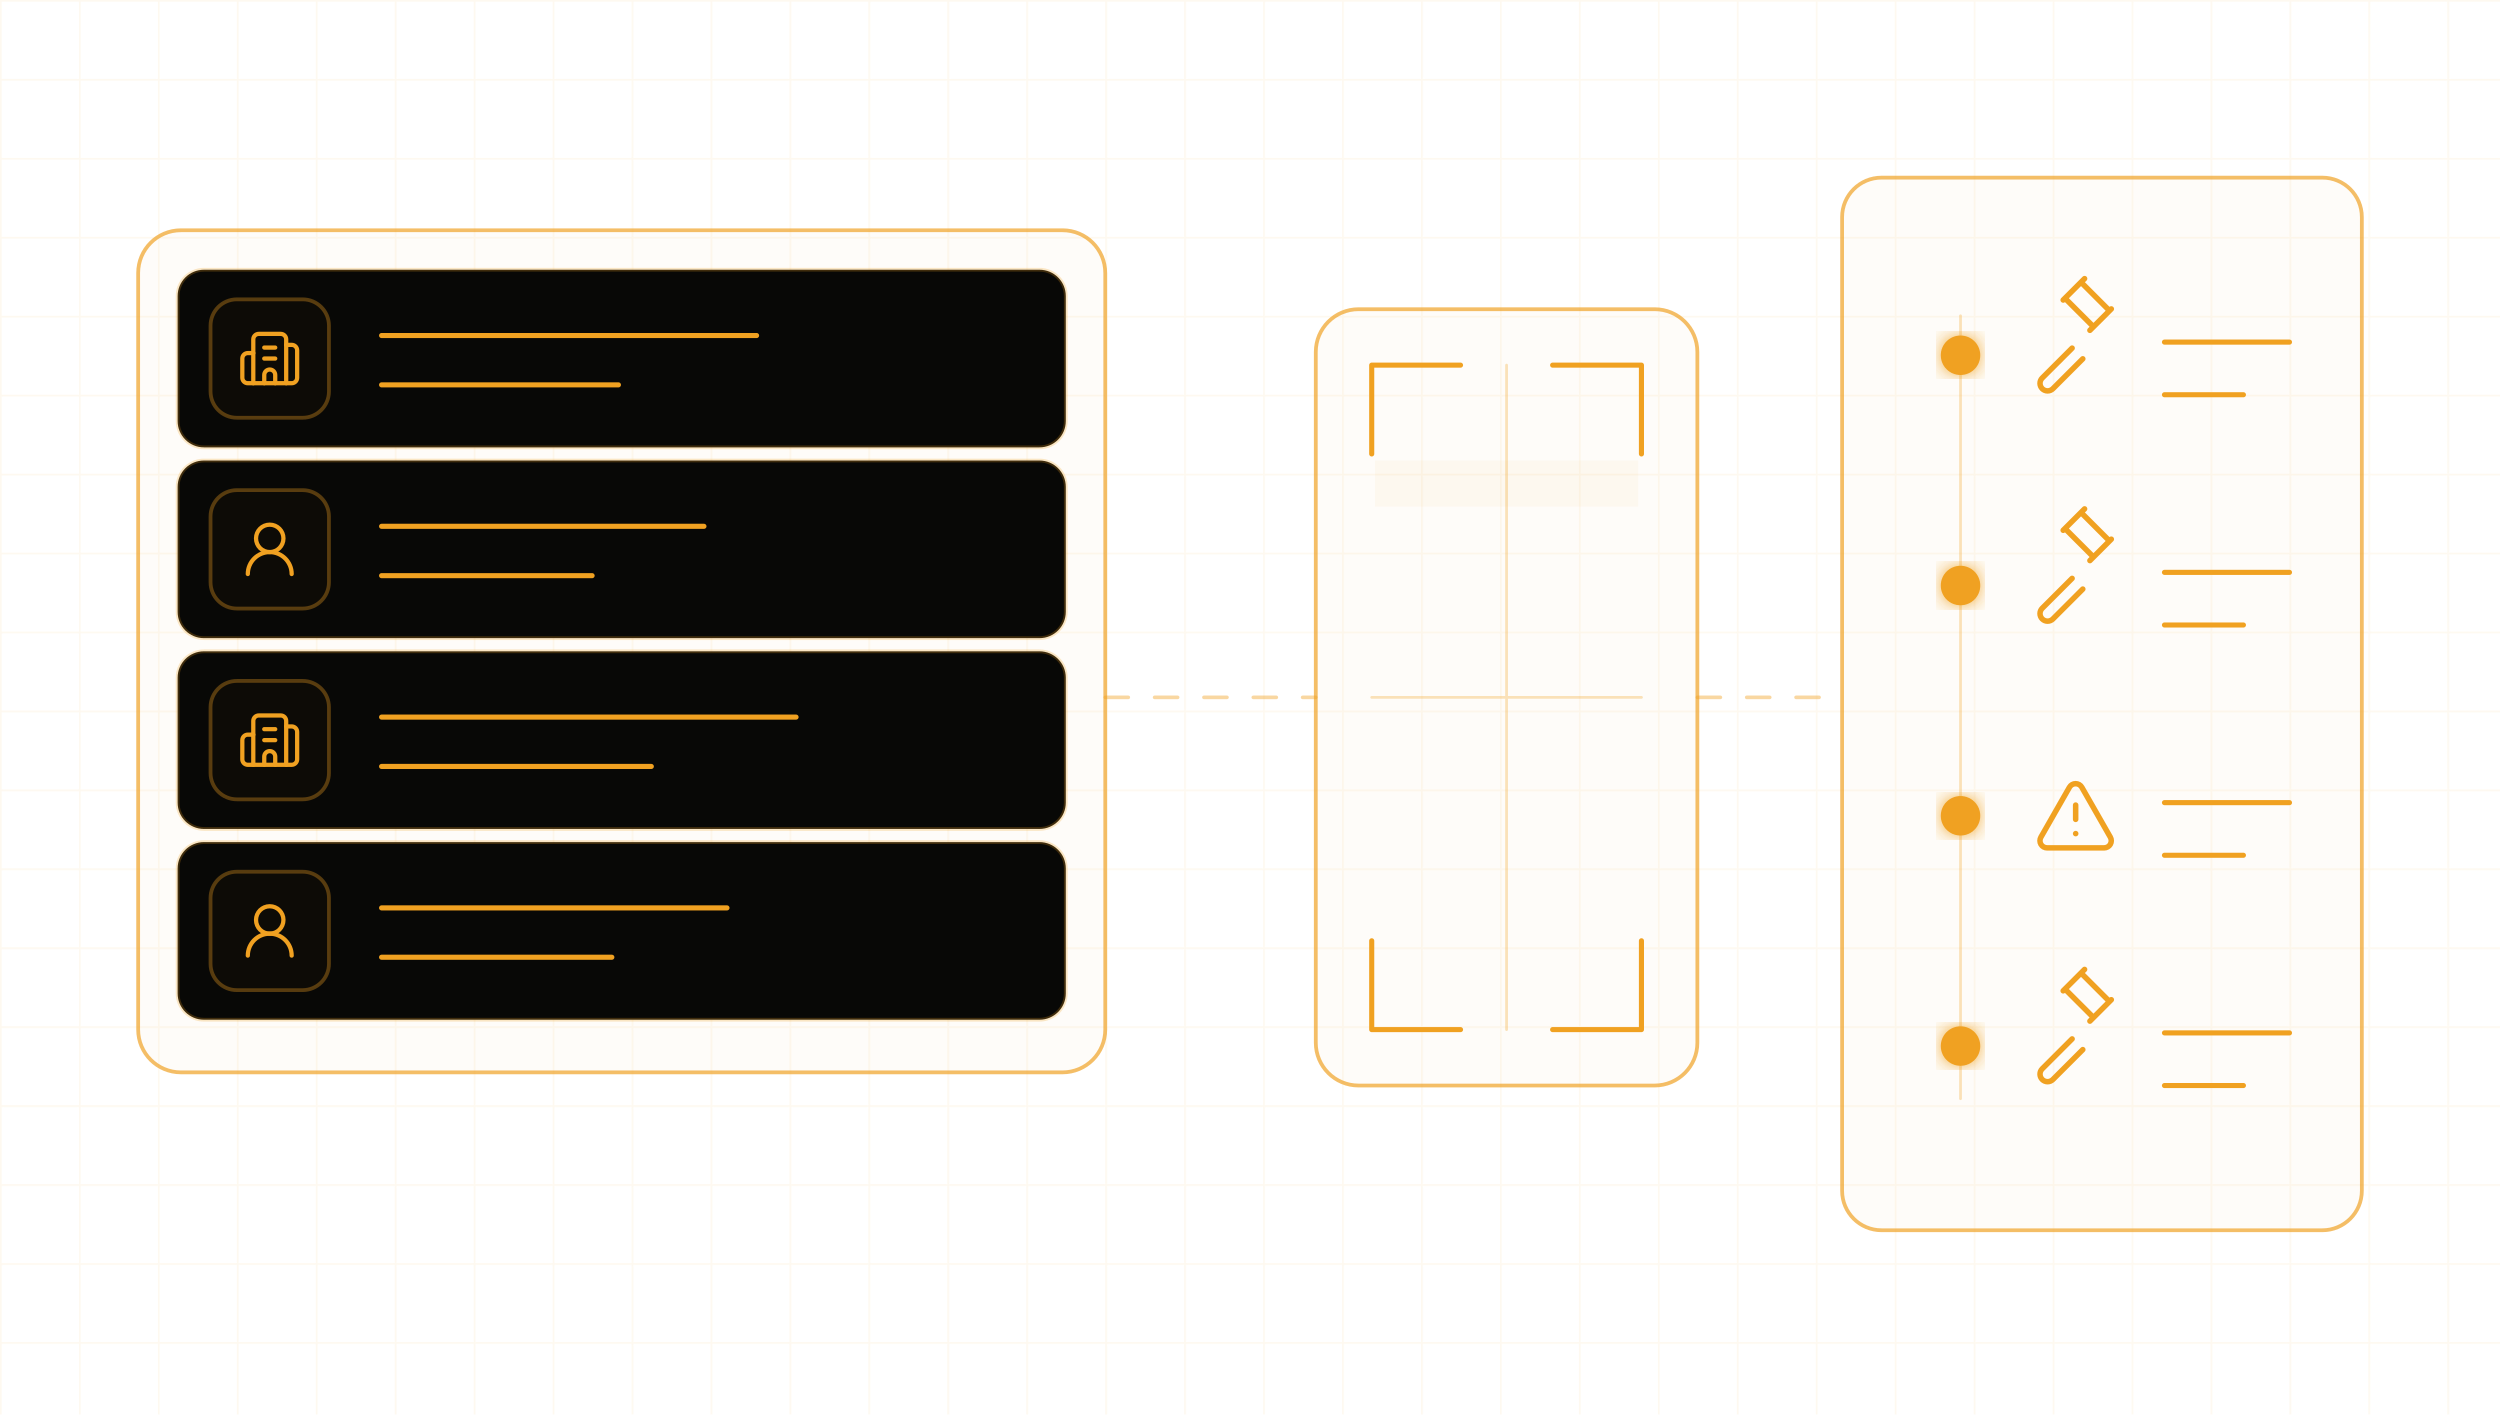
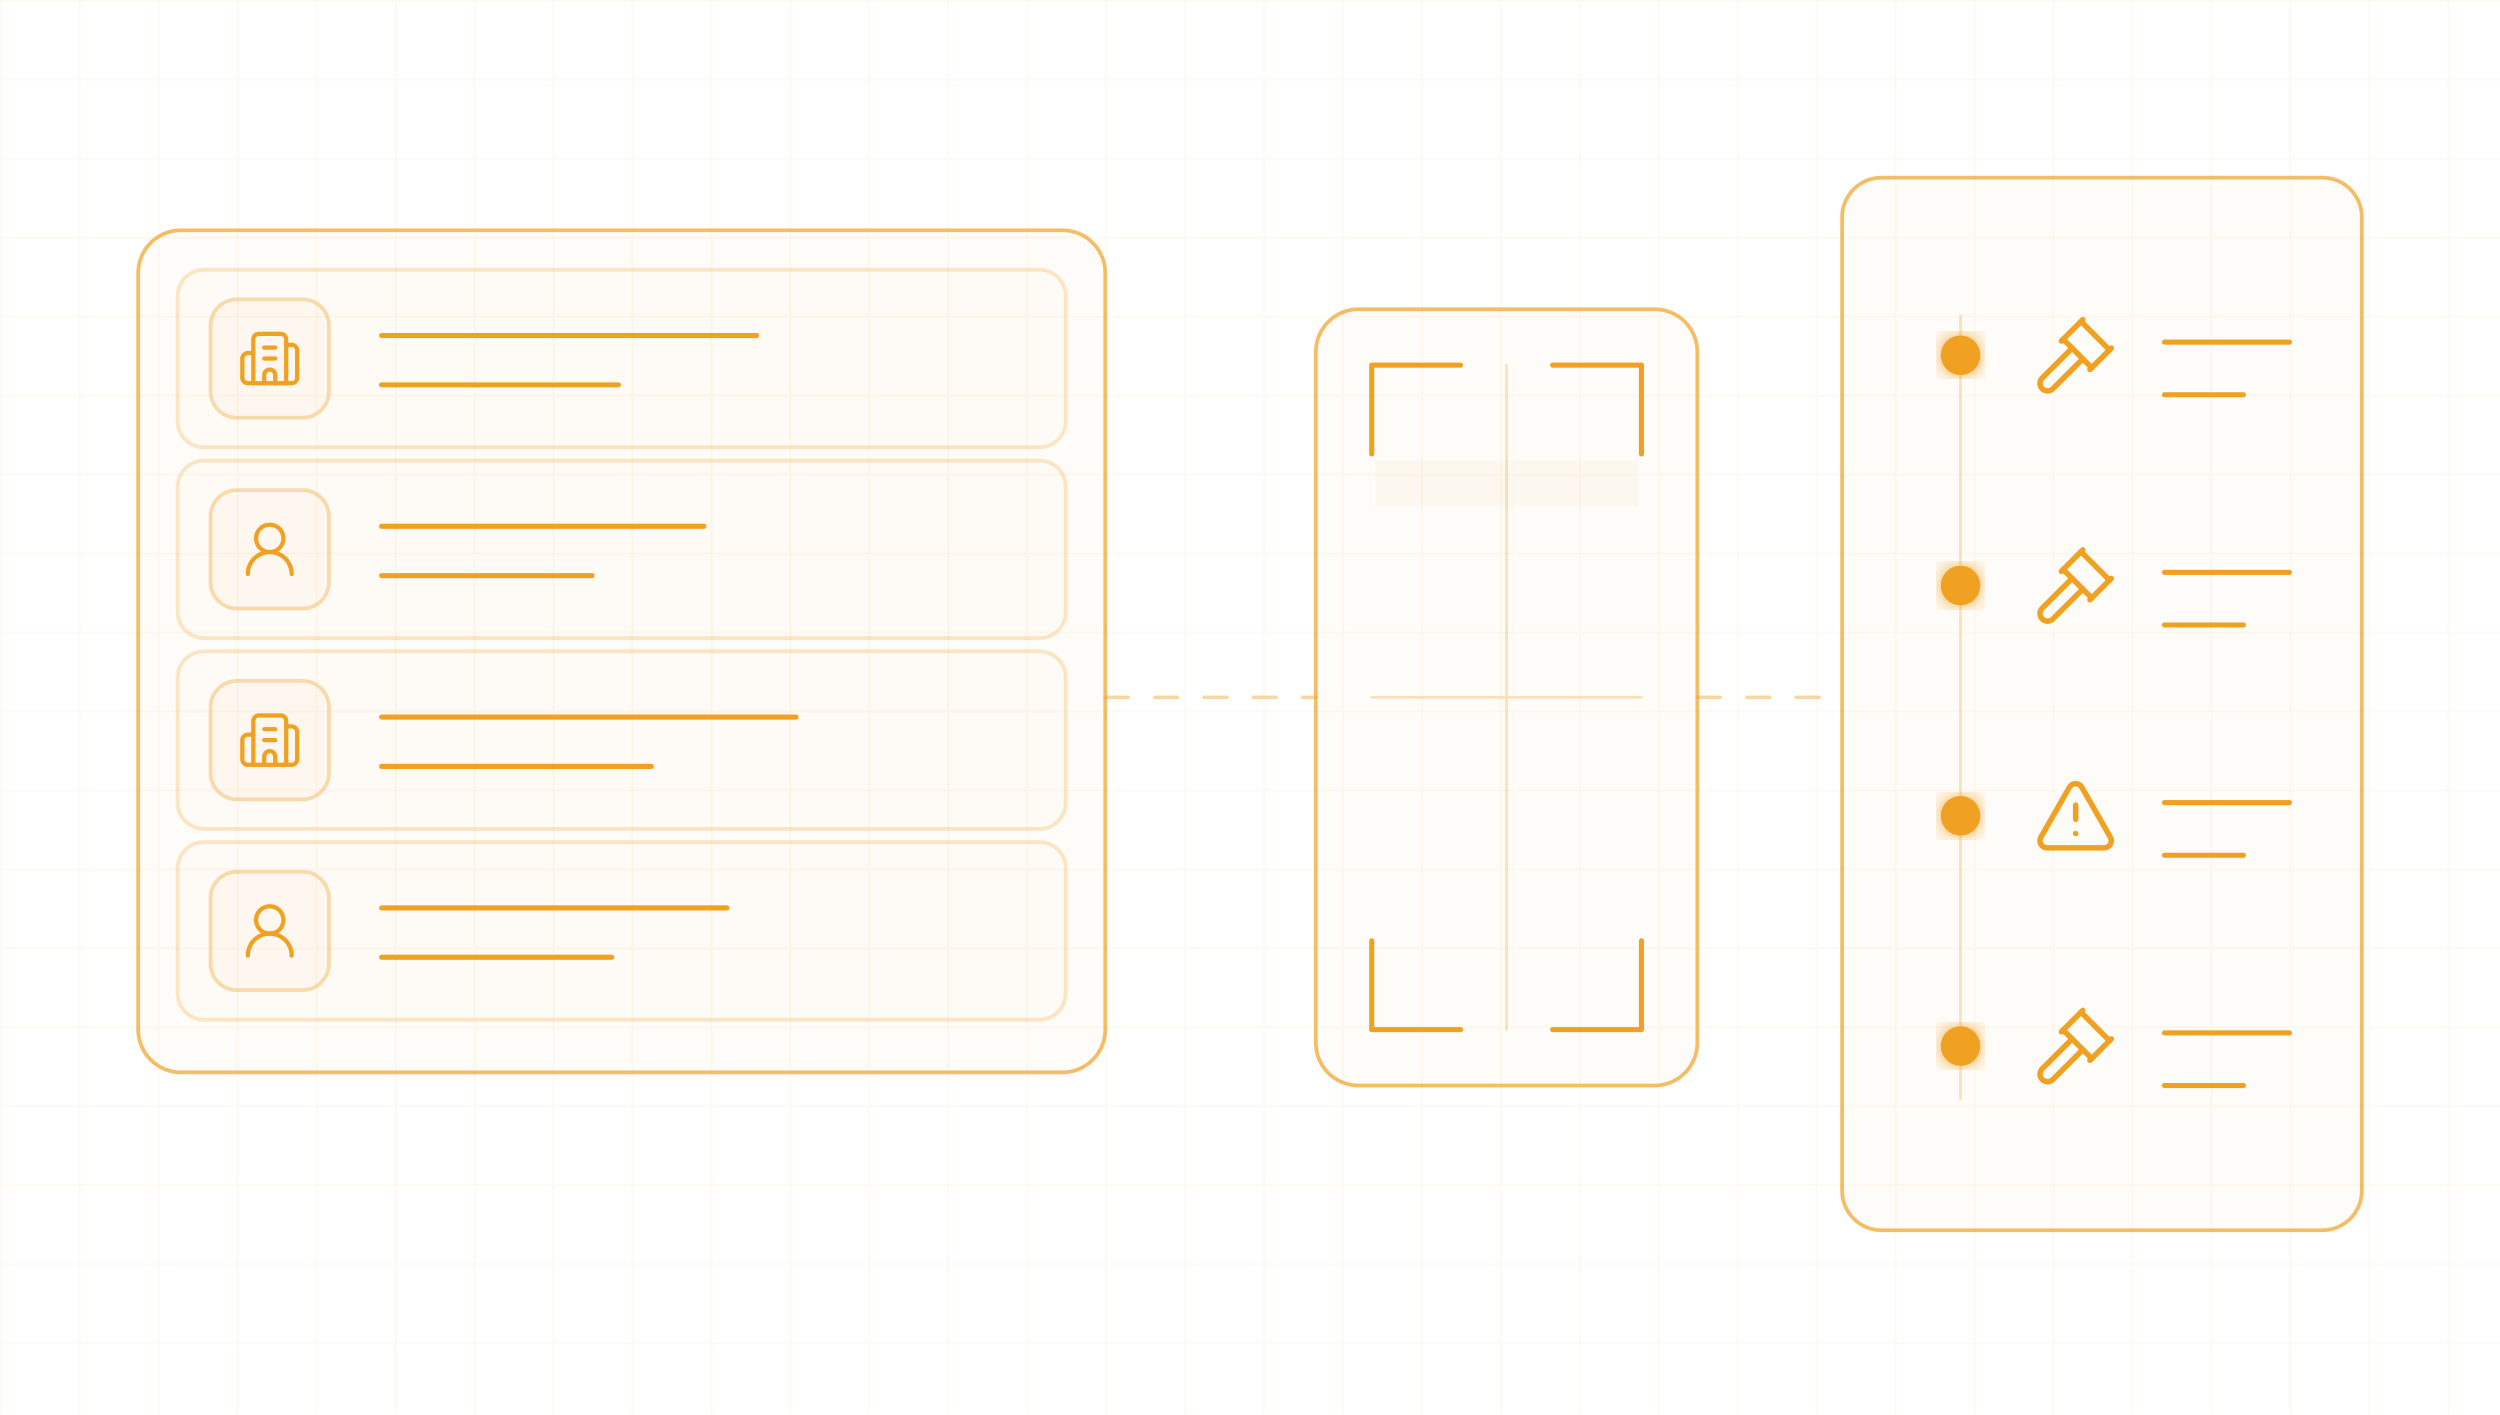
<svg xmlns="http://www.w3.org/2000/svg" width="760" height="430" viewBox="0 0 760 430" role="img" aria-labelledby="title description">
  <style>
  :host{display:block;color:#f0a121}
-   svg{display:block;width:100%;height:auto;aspect-ratio:16/9;background:#060605;overflow:hidden}
+   svg{display:block;width:100%;height:auto;aspect-ratio:16/9;background:transparent;overflow:hidden}
  .sk-grid{fill:none;stroke:#f0a121;stroke-width:1;stroke-opacity:.07}
  .sk-line,.sk-icon,.sk-flow,.sk-hair,.sk-ghost{fill:none;stroke:#f0a121;stroke-linecap:round;stroke-linejoin:round;vector-effect:non-scaling-stroke}
  .sk-line,.sk-icon{stroke-width:1.55}
  .sk-hair{stroke-width:.85;stroke-opacity:.3}
  .sk-ghost{stroke-width:1;stroke-opacity:.28;stroke-dasharray:5 7}
  .sk-flow{stroke-width:1.1;stroke-opacity:.42;stroke-dasharray:7 8;animation:flow 2.2s linear infinite}
  .sk-plane,.sk-row-bg,.sk-icon-box{fill:rgba(240,161,33,.024);stroke:#f0a121;stroke-width:1.15;stroke-opacity:.68;vector-effect:non-scaling-stroke}
-   .sk-row-bg{fill:#080806;stroke-opacity:.24}
+   .sk-row-bg{fill:rgba(240,161,33,.018);stroke-opacity:.24}
  .sk-icon-box{stroke-opacity:.34}
  .sk-hot{fill:#f0a121;filter:url(#soft-glow)}
  .sk-label{fill:#f0a121;font:500 16px 'DM Mono',ui-monospace,monospace;letter-spacing:.08em}
  .sk-small-label{fill:#f0a121;fill-opacity:.58;font:500 10px 'DM Mono',ui-monospace,monospace;letter-spacing:.13em}
  .is-muted{opacity:.45}
  .sk-corner{fill:none;stroke:#f0a121;stroke-width:1;stroke-opacity:.35}
-   .sk-node-ring,.sk-timeline-dot{fill:#080806;stroke:#f0a121;stroke-width:1.4;vector-effect:non-scaling-stroke}
+   .sk-node-ring,.sk-timeline-dot{fill:rgba(240,161,33,.018);stroke:#f0a121;stroke-width:1.4;vector-effect:non-scaling-stroke}
  .sk-timeline-dot{fill:#f0a121;stroke-width:0;filter:url(#soft-glow)}
  @keyframes flow{to{stroke-dashoffset:-30}}
  @media(prefers-reduced-motion:reduce){*{animation:none!important}}
</style>
  <defs>
    <pattern id="legal-grid" width="24" height="24" patternUnits="userSpaceOnUse">
      <path d="M24 0H0V24" class="sk-grid" />
    </pattern>
    <filter id="soft-glow">
      <feGaussianBlur stdDeviation="3" result="blur" />
      <feMerge>
        <feMergeNode in="blur" />
        <feMergeNode in="SourceGraphic" />
      </feMerge>
    </filter>
  </defs>
  <rect width="760" height="430" fill="url(#legal-grid)" />
  <g class="sk-entity-list">
    <rect class="sk-plane" x="42" y="70" width="294" height="256" rx="13" />
    <g class="sk-row" transform="translate(54 82)">
      <rect class="sk-row-bg" width="270" height="54" rx="8" />
      <rect class="sk-icon-box" x="10" y="9" width="36" height="36" rx="8" />
      <g class="sk-icon" transform="translate(18 17) scale(0.8333333)">
        <path d="M10 12h4M10 8h4M14 21v-3a2 2 0 0 0-4 0v3" />
        <path d="M6 10H4a2 2 0 0 0-2 2v7a2 2 0 0 0 2 2h16a2 2 0 0 0 2-2V9a2 2 0 0 0-2-2h-2" />
        <path d="M6 21V5a2 2 0 0 1 2-2h8a2 2 0 0 1 2 2v16" />
      </g>
      <path class="sk-line" d="M62 20h114M62 35h72" />
    </g>
    <g class="sk-row" transform="translate(54 140)">
      <rect class="sk-row-bg" width="270" height="54" rx="8" />
      <rect class="sk-icon-box" x="10" y="9" width="36" height="36" rx="8" />
      <g class="sk-icon" transform="translate(18 17) scale(0.8333333)">
        <circle cx="12" cy="8" r="5" />
        <path d="M20 21a8 8 0 0 0-16 0" />
      </g>
      <path class="sk-line" d="M62 20h98M62 35h64" />
    </g>
    <g class="sk-row" transform="translate(54 198)">
      <rect class="sk-row-bg" width="270" height="54" rx="8" />
      <rect class="sk-icon-box" x="10" y="9" width="36" height="36" rx="8" />
      <g class="sk-icon" transform="translate(18 17) scale(0.8333333)">
        <path d="M10 12h4M10 8h4M14 21v-3a2 2 0 0 0-4 0v3" />
        <path d="M6 10H4a2 2 0 0 0-2 2v7a2 2 0 0 0 2 2h16a2 2 0 0 0 2-2V9a2 2 0 0 0-2-2h-2" />
        <path d="M6 21V5a2 2 0 0 1 2-2h8a2 2 0 0 1 2 2v16" />
      </g>
      <path class="sk-line" d="M62 20h126M62 35h82" />
    </g>
    <g class="sk-row" transform="translate(54 256)">
      <rect class="sk-row-bg" width="270" height="54" rx="8" />
      <rect class="sk-icon-box" x="10" y="9" width="36" height="36" rx="8" />
      <g class="sk-icon" transform="translate(18 17) scale(0.8333333)">
        <circle cx="12" cy="8" r="5" />
        <path d="M20 21a8 8 0 0 0-16 0" />
      </g>
      <path class="sk-line" d="M62 20h105M62 35h70" />
    </g>
  </g>
  <path class="sk-flow" d="M336 212h64M516 212h44" />
  <g class="sk-scanner" transform="translate(400 94)">
    <rect class="sk-plane" x="0" y="0" width="116" height="236" rx="13" />
    <path class="sk-line" d="M17 44V17h27M99 44V17h-27M17 192v27h27M99 192v27h-27" />
    <path class="sk-hair" d="M58 17v202M17 118h82" />
    <rect class="catalog-scan" x="18" y="46" width="80" height="14" />
  </g>
  <g transform="translate(560 54)">
    <rect class="sk-plane" x="0" y="0" width="158" height="320" rx="12" />
    <path class="sk-hair" d="M36 42v238" />
    <g transform="translate(0 54)">
      <circle class="sk-timeline-dot" cx="36" r="6" />
      <g class="sk-icon" transform="translate(58 -13) scale(1.083333)">
-         <path d="m14 13-8.381 8.38a1 1 0 0 1-3.001-3l8.384-8.381m5-5 6-6m-.5.5-8-8m-5 5 6-6m-5.5 5.5 8 8" />
+         <path d="m14 13-8.381 8.38a1 1 0 0 1-3.001-3l8.384-8.381" />
+         <path d="m16 16 6-6" />
+         <path d="m21.5 10.5-8-8" />
+         <path d="m8 8 6-6" />
+         <path d="m8.5 7.5 8 8" />
      </g>
      <path class="sk-line" d="M98-4h38M98 12h24" />
    </g>
    <g transform="translate(0 124)">
      <circle class="sk-timeline-dot" cx="36" r="6" />
      <g class="sk-icon" transform="translate(58 -13) scale(1.083333)">
-         <path d="m14 13-8.381 8.38a1 1 0 0 1-3.001-3l8.384-8.381m5-5 6-6m-.5.5-8-8m-5 5 6-6m-5.5 5.5 8 8" />
+         <path d="m14 13-8.381 8.38a1 1 0 0 1-3.001-3l8.384-8.381" />
+         <path d="m16 16 6-6" />
+         <path d="m21.5 10.5-8-8" />
+         <path d="m8 8 6-6" />
+         <path d="m8.5 7.5 8 8" />
      </g>
      <path class="sk-line" d="M98-4h38M98 12h24" />
    </g>
    <g transform="translate(0 194)">
      <circle class="sk-timeline-dot" cx="36" r="6" />
      <g class="sk-icon" transform="translate(58 -13) scale(1.083333)">
        <path d="m21.73 18-8-14a2 2 0 0 0-3.48 0l-8 14A2 2 0 0 0 4 21h16a2 2 0 0 0 1.73-3" />
        <path d="M12 9v4M12 17h.01" />
      </g>
      <path class="sk-line" d="M98-4h38M98 12h24" />
    </g>
    <g transform="translate(0 264)">
      <circle class="sk-timeline-dot" cx="36" r="6" />
      <g class="sk-icon" transform="translate(58 -13) scale(1.083333)">
-         <path d="m14 13-8.381 8.38a1 1 0 0 1-3.001-3l8.384-8.381m5-5 6-6m-.5.5-8-8m-5 5 6-6m-5.5 5.5 8 8" />
+         <path d="m14 13-8.381 8.38a1 1 0 0 1-3.001-3l8.384-8.381" />
+         <path d="m16 16 6-6" />
+         <path d="m21.5 10.5-8-8" />
+         <path d="m8 8 6-6" />
+         <path d="m8.5 7.5 8 8" />
      </g>
      <path class="sk-line" d="M98-4h38M98 12h24" />
    </g>
  </g>
  <style>.catalog-scan{fill:#f0a121;opacity:.05;animation:catalog-scan 5.8s ease-in-out infinite}.catalog-focus{animation:catalog-focus 5.8s ease-in-out infinite}.catalog-arrive{opacity:.25;animation:catalog-arrive 5.8s ease-in-out infinite}@keyframes catalog-scan{0%,24%,76%,100%{transform:translateY(0);opacity:.04}42%{opacity:.28}66%{transform:translateY(126px);opacity:.14}}@keyframes catalog-focus{0%,25%,100%{opacity:.28}42%,78%{opacity:1}}@keyframes catalog-arrive{0%,60%,100%{opacity:.25}76%,90%{opacity:1}}</style>
</svg>
